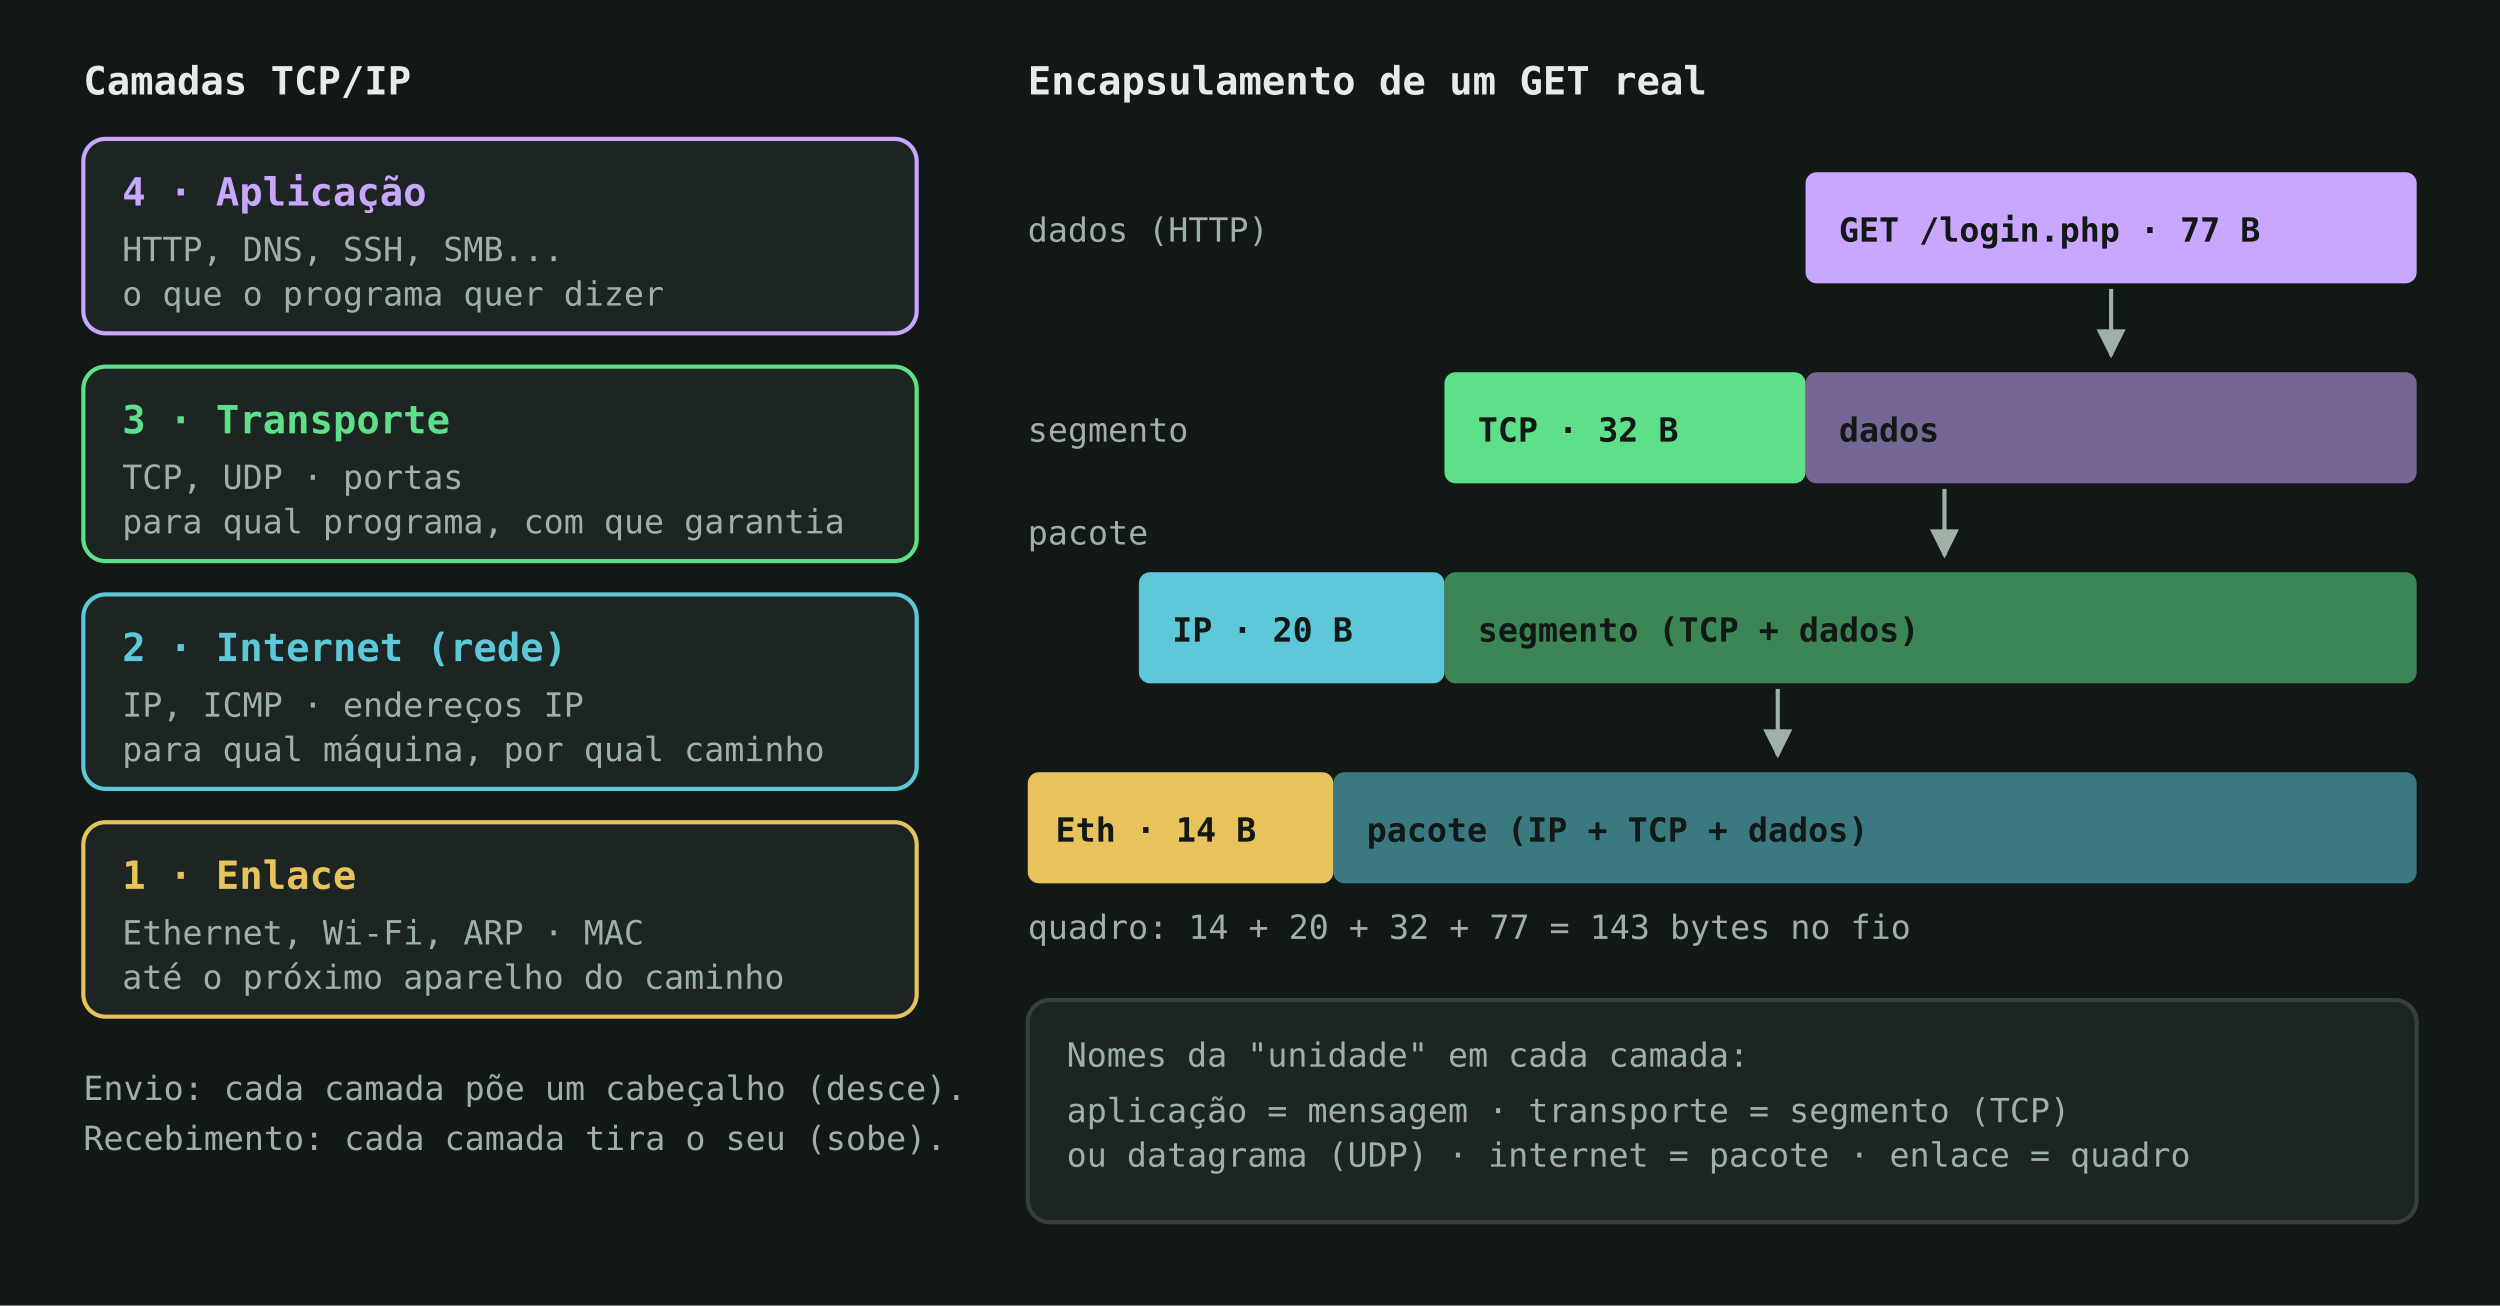
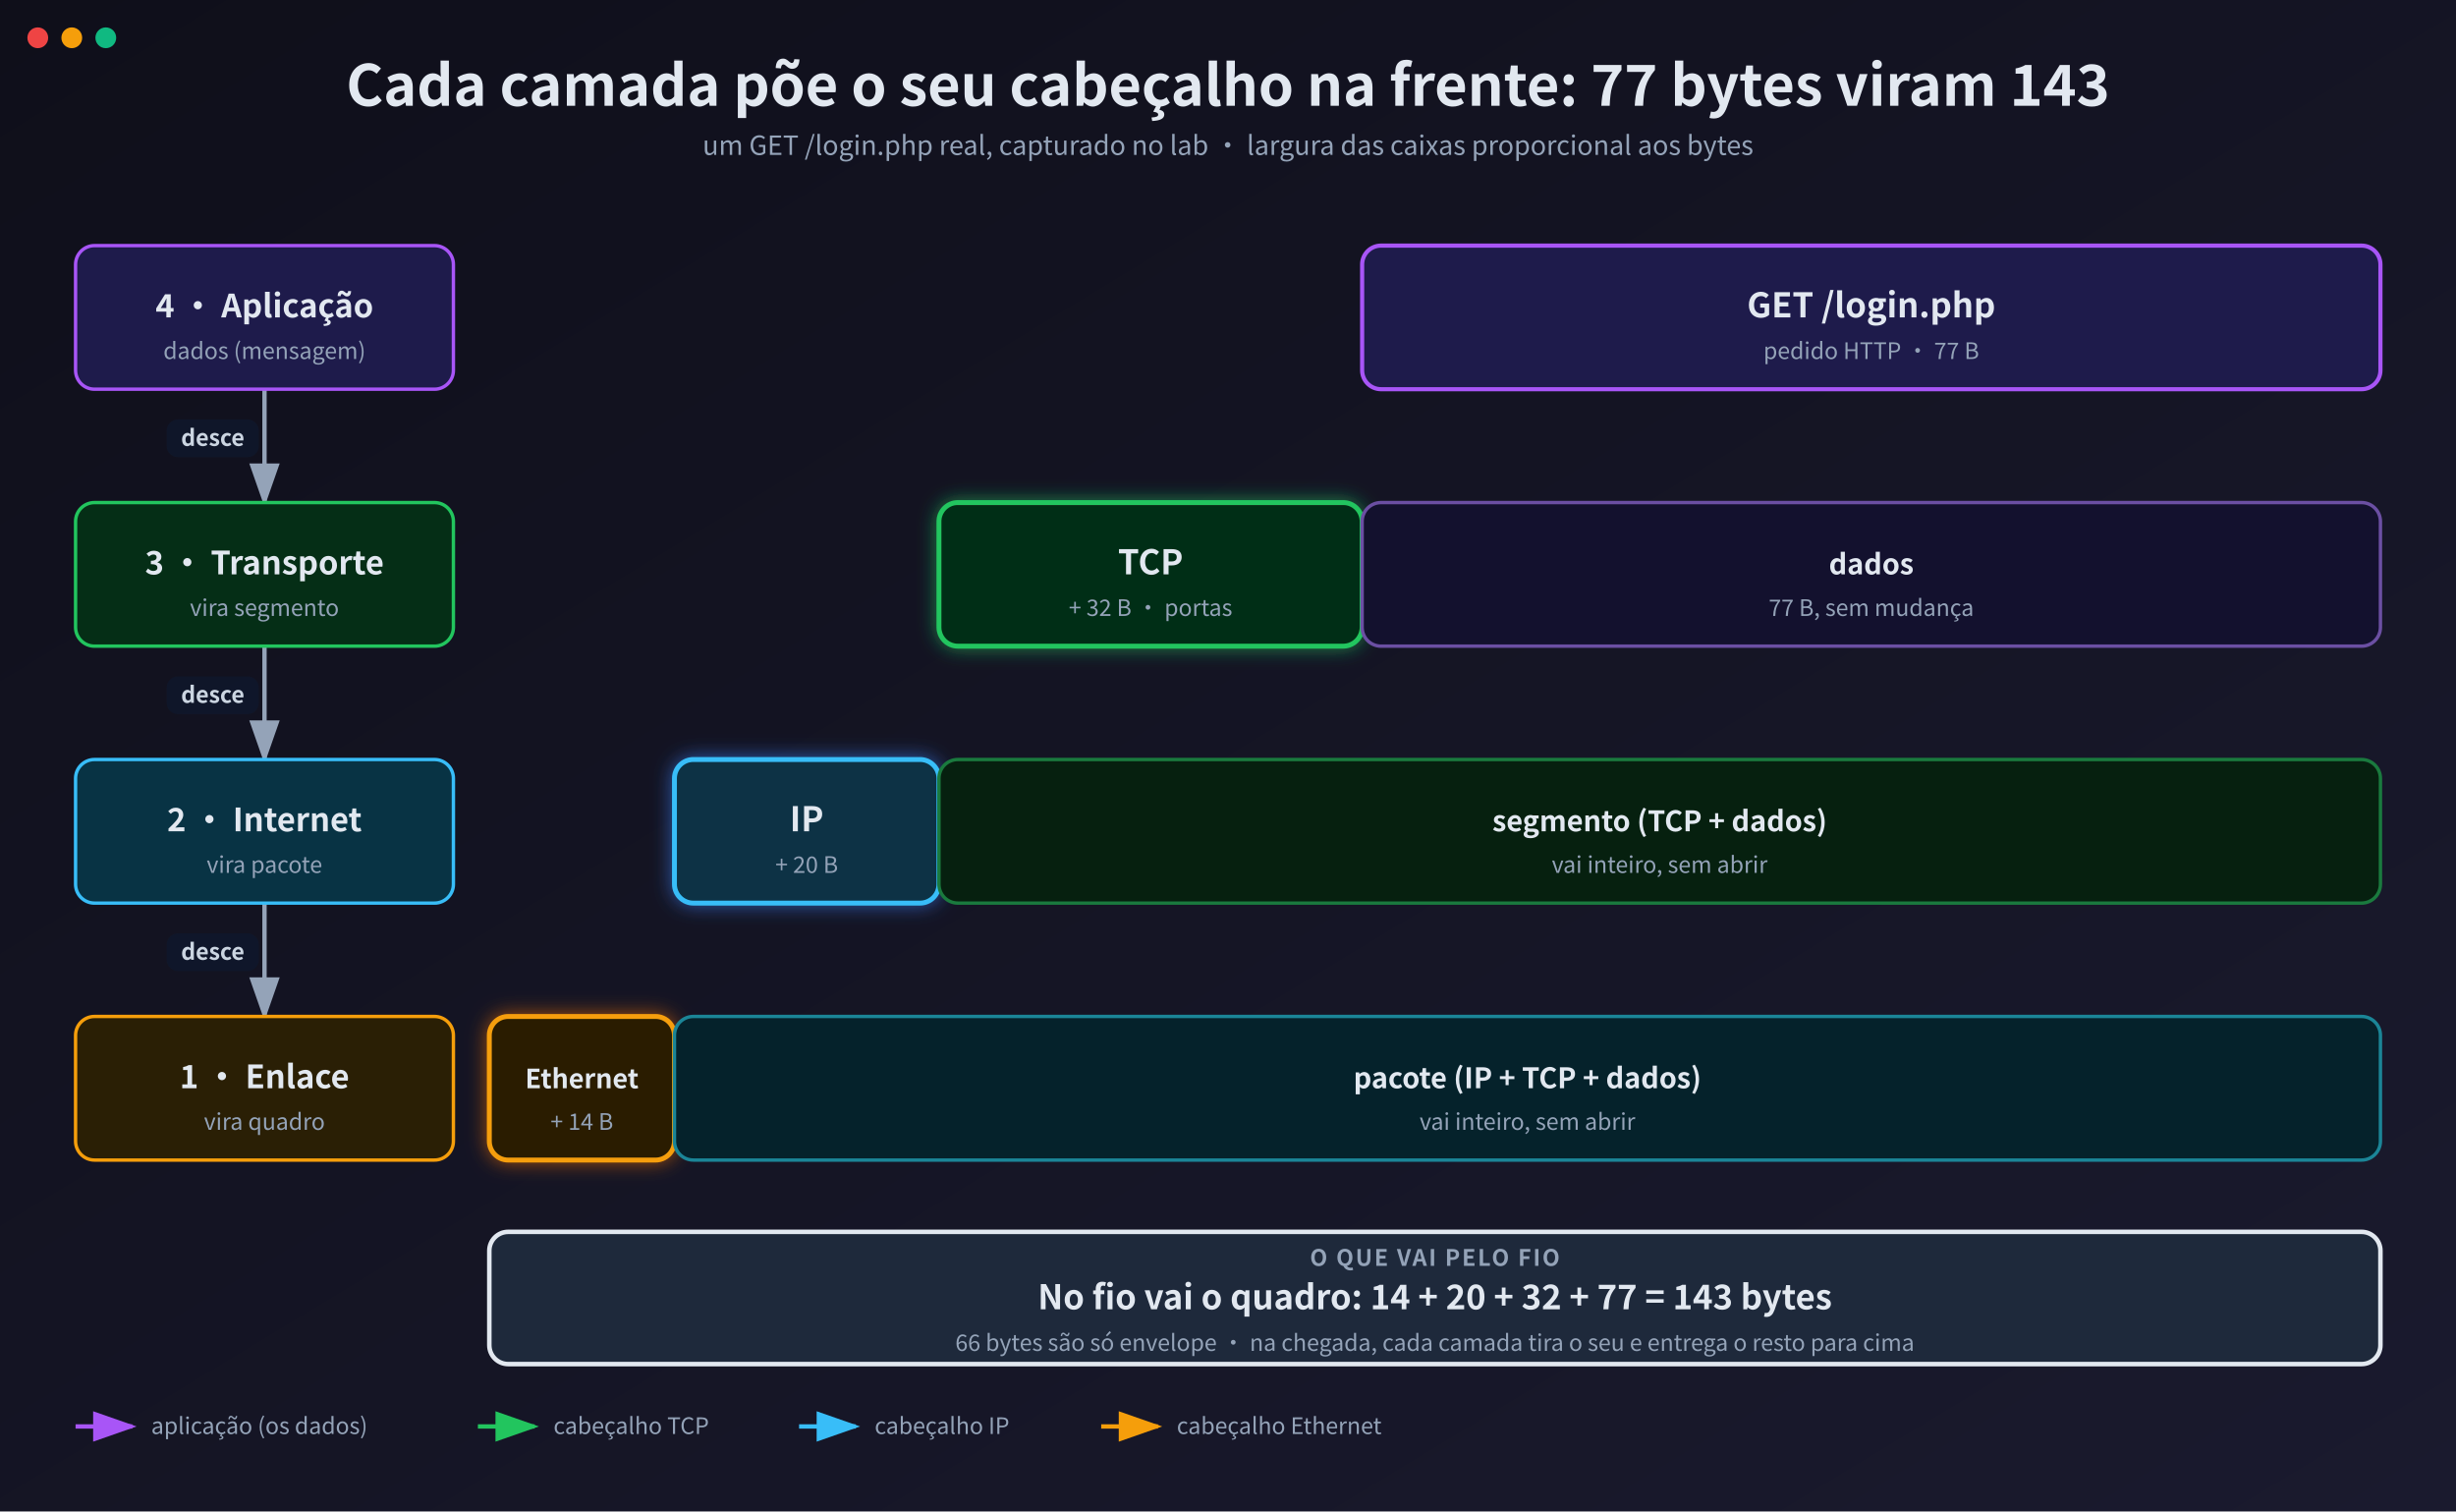
- <svg xmlns="http://www.w3.org/2000/svg" viewBox="0 0 900 470" role="img" aria-labelledby="t d">
-   <style>
-     text { font-family: ui-monospace, "DejaVu Sans Mono", Menlo, Consolas, monospace; fill: #e6ede8; }
-     .t { font-size: 14px; font-weight: 700; }
-     .s { font-size: 12px; fill: #9fb0a6; }
-     .x { font-size: 12px; font-weight: 700; fill: #121815; }
-     .box { fill: #1c2521; stroke: #34413b; stroke-width: 1.5; }
-   </style>
+ <svg xmlns="http://www.w3.org/2000/svg" viewBox="0 0 1300 800" width="1300" height="800" data-generator="fireworks-tech-graph" data-schema-version="1" data-text-metrics="heuristic-v1" data-style-id="2" data-visual-theme="Dark Terminal" data-diagram-type="architecture" data-motion-scene="" data-semantic-profile="generic" data-semantic-valid="true" data-quality-profile="standard" data-max-bends-per-edge="12" data-max-total-bends="100" data-max-route-stretch="5.0" data-max-bridged-crossings="8" data-min-node-gap="0.0" data-min-container-gutter="0.0" data-min-label-clearance="2.0" data-min-segment-length="0.0">
  <defs>
-     <marker id="a" viewBox="0 0 10 10" refX="9" refY="5" markerWidth="7" markerHeight="7" orient="auto">
-       <path d="M0 0 L10 5 L0 10 z" fill="#9fb0a6" />
+     <marker id="arrowA" markerWidth="10" markerHeight="7" refX="9" refY="3.5" orient="auto">
+       <polygon points="0 0, 10 3.5, 0 7" fill="#a855f7" />
    </marker>
+     <marker id="arrowB" markerWidth="10" markerHeight="7" refX="9" refY="3.5" orient="auto">
+       <polygon points="0 0, 10 3.5, 0 7" fill="#22c55e" />
+     </marker>
+     <marker id="arrowC" markerWidth="10" markerHeight="7" refX="9" refY="3.5" orient="auto">
+       <polygon points="0 0, 10 3.5, 0 7" fill="#38bdf8" />
+     </marker>
+     <marker id="arrowE" markerWidth="10" markerHeight="7" refX="9" refY="3.5" orient="auto">
+       <polygon points="0 0, 10 3.5, 0 7" fill="#fb7185" />
+     </marker>
+     <marker id="arrowF" markerWidth="10" markerHeight="7" refX="9" refY="3.5" orient="auto">
+       <polygon points="0 0, 10 3.5, 0 7" fill="#f59e0b" />
+     </marker>
+     <marker id="arrowG" markerWidth="10" markerHeight="7" refX="9" refY="3.5" orient="auto">
+       <polygon points="0 0, 10 3.5, 0 7" fill="#f97316" />
+     </marker>
+     <marker id="arrowH" markerWidth="10" markerHeight="7" refX="9" refY="3.5" orient="auto">
+       <polygon points="0 0, 10 3.5, 0 7" fill="#94a3b8" />
+     </marker>
+     <linearGradient id="terminalGradient" x1="0%" y1="0%" x2="100%" y2="100%">
+       <stop offset="0%" stop-color="#0f0f1a" />
+       <stop offset="100%" stop-color="#1a1a2e" />
+     </linearGradient>
+     <filter id="glowBlue" x="-30%" y="-30%" width="160%" height="160%">
+       <feDropShadow dx="0" dy="0" stdDeviation="5" flood-color="#3b82f6" flood-opacity="0.65" />
+     </filter>
+     <filter id="glowPurple" x="-30%" y="-30%" width="160%" height="160%">
+       <feDropShadow dx="0" dy="0" stdDeviation="5" flood-color="#a855f7" flood-opacity="0.72" />
+     </filter>
+     <filter id="glowGreen" x="-30%" y="-30%" width="160%" height="160%">
+       <feDropShadow dx="0" dy="0" stdDeviation="5" flood-color="#22c55e" flood-opacity="0.62" />
+     </filter>
+     <filter id="glowOrange" x="-30%" y="-30%" width="160%" height="160%">
+       <feDropShadow dx="0" dy="0" stdDeviation="5" flood-color="#f97316" flood-opacity="0.62" />
+     </filter>
+     <style>
+     text { font-family: 'SF Mono', 'Fira Code', Menlo, 'Noto Sans CJK SC', 'Microsoft YaHei', 'SimHei', monospace; }
+     .title { font-size: 30px; font-weight: 700; fill: #e2e8f0; }
+     .subtitle { font-size: 14px; font-weight: 500; fill: #94a3b8; }
+     .section { font-size: 13px; font-weight: 700; fill: #38bdf8; letter-spacing: 1.4px; }
+     .section-sub { font-size: 12px; font-weight: 500; fill: #94a3b8; }
+     .node-title { font-weight: 700; fill: #e2e8f0; }
+     .node-sub { font-weight: 500; fill: #94a3b8; }
+     .node-type { font-size: 12px; font-weight: 700; fill: #94a3b8; letter-spacing: 0.08em; }
+     .arrow-label { font-size: 12px; font-weight: 600; fill: #cbd5e1; }
+     .legend { font-size: 12px; font-weight: 500; fill: #94a3b8; }
+     .footnote { font-size: 12px; font-weight: 500; fill: #94a3b8; }
+     .metric-label { font-size: 8.5px; font-weight: 700; fill: #94a3b8; text-transform: uppercase; }
+     .metric-value { font-size: 9.5px; font-weight: 700; fill: #e2e8f0; }
+     </style>
  </defs>
-   <rect width="900" height="470" fill="#121815" />
-   <text class="t" x="30" y="34">Camadas TCP/IP</text>
-   <rect class="box" x="30" y="50" width="300" height="70" rx="8" style="stroke:#c9a6ff" />
-   <text class="t" x="44" y="74" style="fill:#c9a6ff">4 · Aplicação</text>
-   <text class="s" x="44" y="94">HTTP, DNS, SSH, SMB...</text>
-   <text class="s" x="44" y="110">o que o programa quer dizer</text>
-   <rect class="box" x="30" y="132" width="300" height="70" rx="8" style="stroke:#5ee08a" />
-   <text class="t" x="44" y="156" style="fill:#5ee08a">3 · Transporte</text>
-   <text class="s" x="44" y="176">TCP, UDP · portas</text>
-   <text class="s" x="44" y="192">para qual programa, com que garantia</text>
-   <rect class="box" x="30" y="214" width="300" height="70" rx="8" style="stroke:#5cc8d8" />
-   <text class="t" x="44" y="238" style="fill:#5cc8d8">2 · Internet (rede)</text>
-   <text class="s" x="44" y="258">IP, ICMP · endereços IP</text>
-   <text class="s" x="44" y="274">para qual máquina, por qual caminho</text>
-   <rect class="box" x="30" y="296" width="300" height="70" rx="8" style="stroke:#e8c25a" />
-   <text class="t" x="44" y="320" style="fill:#e8c25a">1 · Enlace</text>
-   <text class="s" x="44" y="340">Ethernet, Wi-Fi, ARP · MAC</text>
-   <text class="s" x="44" y="356">até o próximo aparelho do caminho</text>
-   <text class="s" x="30" y="396">Envio: cada camada põe um cabeçalho (desce).</text>
-   <text class="s" x="30" y="414">Recebimento: cada camada tira o seu (sobe).</text>
-   <text class="t" x="370" y="34">Encapsulamento de um GET real</text>
-   <rect x="650" y="62" width="220" height="40" rx="4" fill="#c9a6ff" />
-   <text class="x" x="662" y="87">GET /login.php · 77 B</text>
-   <text class="s" x="370" y="87">dados (HTTP)</text>
-   <line x1="760" y1="104" x2="760" y2="128" stroke="#9fb0a6" stroke-width="1.5" marker-end="url(#a)" />
-   <rect x="520" y="134" width="130" height="40" rx="4" fill="#5ee08a" />
-   <text class="x" x="532" y="159">TCP · 32 B</text>
-   <rect x="650" y="134" width="220" height="40" rx="4" fill="#c9a6ff" opacity="0.55" />
-   <text class="x" x="662" y="159">dados</text>
-   <text class="s" x="370" y="159">segmento</text>
-   <line x1="700" y1="176" x2="700" y2="200" stroke="#9fb0a6" stroke-width="1.5" marker-end="url(#a)" />
-   <rect x="410" y="206" width="110" height="40" rx="4" fill="#5cc8d8" />
-   <text class="x" x="422" y="231">IP · 20 B</text>
-   <rect x="520" y="206" width="350" height="40" rx="4" fill="#5ee08a" opacity="0.55" />
-   <text class="x" x="532" y="231">segmento (TCP + dados)</text>
-   <text class="s" x="370" y="196">pacote</text>
-   <line x1="640" y1="248" x2="640" y2="272" stroke="#9fb0a6" stroke-width="1.5" marker-end="url(#a)" />
-   <rect x="370" y="278" width="110" height="40" rx="4" fill="#e8c25a" />
-   <text class="x" x="380" y="303">Eth · 14 B</text>
-   <rect x="480" y="278" width="390" height="40" rx="4" fill="#5cc8d8" opacity="0.55" />
-   <text class="x" x="492" y="303">pacote (IP + TCP + dados)</text>
-   <text class="s" x="370" y="338">quadro: 14 + 20 + 32 + 77 = 143 bytes no fio</text>
-   <rect class="box" x="370" y="360" width="500" height="80" rx="8" />
-   <text class="s" x="384" y="384">Nomes da "unidade" em cada camada:</text>
-   <text class="s" x="384" y="404">aplicação = mensagem · transporte = segmento (TCP)</text>
-   <text class="s" x="384" y="420">ou datagrama (UDP) · internet = pacote · enlace = quadro</text>
+   <rect data-graph-role="background" width="1300.0" height="800.0" fill="url(#terminalGradient)" />
+   <circle cx="20.0" cy="20" r="5.5" fill="#ef4444" />
+   <circle cx="38.0" cy="20" r="5.5" fill="#f59e0b" />
+   <circle cx="56.0" cy="20" r="5.5" fill="#10b981" />
+   <text x="650.0" y="56" text-anchor="middle" class="title">Cada camada põe o seu cabeçalho na frente: 77 bytes viram 143</text>
+   <text x="650.0" y="82" text-anchor="middle" class="subtitle">um GET /login.php real, capturado no lab · largura das caixas proporcional aos bytes</text>
+   <path id="e43" data-graph-role="edge" data-edge-id="e43" data-source="l4" data-target="l3" data-edge-kind="flow" data-topic-id="" data-flow="" data-motion-role="" data-motion-stage="" data-motion-order="" data-protocol="" data-via="" data-critical-path-id="" data-critical-hop="" data-critical-hops="" data-critical="false" data-bends="0" data-route-stretch="1.0" data-bridges="" d="M 140,206 L 140,266" fill="none" stroke="#94a3b8" stroke-width="2.3" stroke-linecap="round" stroke-linejoin="round" marker-end="url(#arrowH)" />
+   <path id="e32" data-graph-role="edge" data-edge-id="e32" data-source="l3" data-target="l2" data-edge-kind="flow" data-topic-id="" data-flow="" data-motion-role="" data-motion-stage="" data-motion-order="" data-protocol="" data-via="" data-critical-path-id="" data-critical-hop="" data-critical-hops="" data-critical="false" data-bends="0" data-route-stretch="1.0" data-bridges="" d="M 140,342 L 140,402" fill="none" stroke="#94a3b8" stroke-width="2.3" stroke-linecap="round" stroke-linejoin="round" marker-end="url(#arrowH)" />
+   <path id="e21" data-graph-role="edge" data-edge-id="e21" data-source="l2" data-target="l1" data-edge-kind="flow" data-topic-id="" data-flow="" data-motion-role="" data-motion-stage="" data-motion-order="" data-protocol="" data-via="" data-critical-path-id="" data-critical-hop="" data-critical-hops="" data-critical="false" data-bends="0" data-route-stretch="1.0" data-bridges="" d="M 140,478 L 140,538" fill="none" stroke="#94a3b8" stroke-width="2.3" stroke-linecap="round" stroke-linejoin="round" marker-end="url(#arrowH)" />
+   <g id="node-l4" data-graph-role="node" data-node-id="l4" data-semantic-role="rect" data-motion-role="" data-motion-stage="" data-motion-order="" data-parent="" data-deployment-id="" data-topic-id="" data-span-id="" data-station-order="" data-status="" data-start-ms="" data-duration-ms="" data-parent-span="" data-graph-bounds="40,130,240,206">
+     <rect x="40.0" y="130.0" width="200.0" height="76.0" rx="10.0" fill="#1e1b4b" stroke="#a855f7" stroke-width="1.8" />
+     <text data-text-role="title" data-full-text="4 · Aplicação" data-text-max-width="176.0" x="140.0" y="168.0" text-anchor="middle" class="node-title" font-size="17.0">4 · Aplicação</text>
+     <text data-text-role="subtitle" data-full-text="dados (mensagem)" data-text-max-width="176.0" x="140.0" y="190.0" text-anchor="middle" class="node-sub" font-size="12">dados (mensagem)</text>
+   </g>
+   <g id="node-l3" data-graph-role="node" data-node-id="l3" data-semantic-role="rect" data-motion-role="" data-motion-stage="" data-motion-order="" data-parent="" data-deployment-id="" data-topic-id="" data-span-id="" data-station-order="" data-status="" data-start-ms="" data-duration-ms="" data-parent-span="" data-graph-bounds="40,266,240,342">
+     <rect x="40.0" y="266.0" width="200.0" height="76.0" rx="10.0" fill="#052e16" stroke="#22c55e" stroke-width="1.8" />
+     <text data-text-role="title" data-full-text="3 · Transporte" data-text-max-width="176.0" x="140.0" y="304.0" text-anchor="middle" class="node-title" font-size="17.0">3 · Transporte</text>
+     <text data-text-role="subtitle" data-full-text="vira segmento" data-text-max-width="176.0" x="140.0" y="326.0" text-anchor="middle" class="node-sub" font-size="12">vira segmento</text>
+   </g>
+   <g id="node-l2" data-graph-role="node" data-node-id="l2" data-semantic-role="rect" data-motion-role="" data-motion-stage="" data-motion-order="" data-parent="" data-deployment-id="" data-topic-id="" data-span-id="" data-station-order="" data-status="" data-start-ms="" data-duration-ms="" data-parent-span="" data-graph-bounds="40,402,240,478">
+     <rect x="40.0" y="402.0" width="200.0" height="76.0" rx="10.0" fill="#083344" stroke="#38bdf8" stroke-width="1.8" />
+     <text data-text-role="title" data-full-text="2 · Internet" data-text-max-width="176.0" x="140.0" y="440.0" text-anchor="middle" class="node-title" font-size="17.0">2 · Internet</text>
+     <text data-text-role="subtitle" data-full-text="vira pacote" data-text-max-width="176.0" x="140.0" y="462.0" text-anchor="middle" class="node-sub" font-size="12">vira pacote</text>
+   </g>
+   <g id="node-l1" data-graph-role="node" data-node-id="l1" data-semantic-role="rect" data-motion-role="" data-motion-stage="" data-motion-order="" data-parent="" data-deployment-id="" data-topic-id="" data-span-id="" data-station-order="" data-status="" data-start-ms="" data-duration-ms="" data-parent-span="" data-graph-bounds="40,538,240,614">
+     <rect x="40.0" y="538.0" width="200.0" height="76.0" rx="10.0" fill="#2a1f05" stroke="#f59e0b" stroke-width="1.8" />
+     <text data-text-role="title" data-full-text="1 · Enlace" data-text-max-width="176.0" x="140.0" y="576.0" text-anchor="middle" class="node-title" font-size="17.0">1 · Enlace</text>
+     <text data-text-role="subtitle" data-full-text="vira quadro" data-text-max-width="176.0" x="140.0" y="598.0" text-anchor="middle" class="node-sub" font-size="12">vira quadro</text>
+   </g>
+   <g id="node-d4" data-graph-role="node" data-node-id="d4" data-semantic-role="rect" data-motion-role="" data-motion-stage="" data-motion-order="" data-parent="" data-deployment-id="" data-topic-id="" data-span-id="" data-station-order="" data-status="" data-start-ms="" data-duration-ms="" data-parent-span="" data-graph-bounds="721,130,1260,206">
+     <rect x="721.0" y="130.0" width="539.0" height="76.0" rx="10.0" fill="#1e1b4b" stroke="#a855f7" stroke-width="2.2" />
+     <text data-text-role="title" data-full-text="GET /login.php" data-text-max-width="515.0" x="990.5" y="168.0" text-anchor="middle" class="node-title" font-size="18.0">GET /login.php</text>
+     <text data-text-role="subtitle" data-full-text="pedido HTTP · 77 B" data-text-max-width="515.0" x="990.5" y="190.0" text-anchor="middle" class="node-sub" font-size="12">pedido HTTP · 77 B</text>
+   </g>
+   <g id="node-h3" data-graph-role="node" data-node-id="h3" data-semantic-role="rect" data-motion-role="" data-motion-stage="" data-motion-order="" data-parent="" data-deployment-id="" data-topic-id="" data-span-id="" data-station-order="" data-status="" data-start-ms="" data-duration-ms="" data-parent-span="" data-graph-bounds="497,266,721,342">
+     <rect x="497.0" y="266.0" width="224.0" height="76.0" rx="10.0" fill="#052e16" stroke="#22c55e" stroke-width="2.6" filter="url(#glowGreen)" />
+     <text data-text-role="title" data-full-text="TCP" data-text-max-width="200.0" x="609.0" y="304.0" text-anchor="middle" class="node-title" font-size="18.0">TCP</text>
+     <text data-text-role="subtitle" data-full-text="+ 32 B · portas" data-text-max-width="200.0" x="609.0" y="326.0" text-anchor="middle" class="node-sub" font-size="12">+ 32 B · portas</text>
+   </g>
+   <g id="node-d3" data-graph-role="node" data-node-id="d3" data-semantic-role="rect" data-motion-role="" data-motion-stage="" data-motion-order="" data-parent="" data-deployment-id="" data-topic-id="" data-span-id="" data-station-order="" data-status="" data-start-ms="" data-duration-ms="" data-parent-span="" data-graph-bounds="721,266,1260,342">
+     <rect x="721.0" y="266.0" width="539.0" height="76.0" rx="10.0" fill="#13112e" stroke="#6b4fa3" stroke-width="1.8" />
+     <text data-text-role="title" data-full-text="dados" data-text-max-width="515.0" x="990.5" y="304.0" text-anchor="middle" class="node-title" font-size="15.0">dados</text>
+     <text data-text-role="subtitle" data-full-text="77 B, sem mudança" data-text-max-width="515.0" x="990.5" y="326.0" text-anchor="middle" class="node-sub" font-size="12">77 B, sem mudança</text>
+   </g>
+   <g id="node-h2" data-graph-role="node" data-node-id="h2" data-semantic-role="rect" data-motion-role="" data-motion-stage="" data-motion-order="" data-parent="" data-deployment-id="" data-topic-id="" data-span-id="" data-station-order="" data-status="" data-start-ms="" data-duration-ms="" data-parent-span="" data-graph-bounds="357,402,497,478">
+     <rect x="357.0" y="402.0" width="140.0" height="76.0" rx="10.0" fill="#083344" stroke="#38bdf8" stroke-width="2.6" filter="url(#glowBlue)" />
+     <text data-text-role="title" data-full-text="IP" data-text-max-width="116.0" x="427.0" y="440.0" text-anchor="middle" class="node-title" font-size="18.0">IP</text>
+     <text data-text-role="subtitle" data-full-text="+ 20 B" data-text-max-width="116.0" x="427.0" y="462.0" text-anchor="middle" class="node-sub" font-size="12">+ 20 B</text>
+   </g>
+   <g id="node-d2" data-graph-role="node" data-node-id="d2" data-semantic-role="rect" data-motion-role="" data-motion-stage="" data-motion-order="" data-parent="" data-deployment-id="" data-topic-id="" data-span-id="" data-station-order="" data-status="" data-start-ms="" data-duration-ms="" data-parent-span="" data-graph-bounds="497,402,1260,478">
+     <rect x="497.0" y="402.0" width="763.0" height="76.0" rx="10.0" fill="#06200f" stroke="#1a7a3e" stroke-width="1.8" />
+     <text data-text-role="title" data-full-text="segmento (TCP + dados)" data-text-max-width="739.0" x="878.5" y="440.0" text-anchor="middle" class="node-title" font-size="15.0">segmento (TCP + dados)</text>
+     <text data-text-role="subtitle" data-full-text="vai inteiro, sem abrir" data-text-max-width="739.0" x="878.5" y="462.0" text-anchor="middle" class="node-sub" font-size="12">vai inteiro, sem abrir</text>
+   </g>
+   <g id="node-h1" data-graph-role="node" data-node-id="h1" data-semantic-role="rect" data-motion-role="" data-motion-stage="" data-motion-order="" data-parent="" data-deployment-id="" data-topic-id="" data-span-id="" data-station-order="" data-status="" data-start-ms="" data-duration-ms="" data-parent-span="" data-graph-bounds="259,538,357,614">
+     <rect x="259.0" y="538.0" width="98.0" height="76.0" rx="10.0" fill="#2a1f05" stroke="#f59e0b" stroke-width="2.6" filter="url(#glowOrange)" />
+     <text data-text-role="title" data-full-text="Ethernet" data-text-max-width="74.0" x="308.0" y="576.0" text-anchor="middle" class="node-title" font-size="14.0">Ethernet</text>
+     <text data-text-role="subtitle" data-full-text="+ 14 B" data-text-max-width="74.0" x="308.0" y="598.0" text-anchor="middle" class="node-sub" font-size="12">+ 14 B</text>
+   </g>
+   <g id="node-d1" data-graph-role="node" data-node-id="d1" data-semantic-role="rect" data-motion-role="" data-motion-stage="" data-motion-order="" data-parent="" data-deployment-id="" data-topic-id="" data-span-id="" data-station-order="" data-status="" data-start-ms="" data-duration-ms="" data-parent-span="" data-graph-bounds="357,538,1260,614">
+     <rect x="357.0" y="538.0" width="903.0" height="76.0" rx="10.0" fill="#05222b" stroke="#1b8597" stroke-width="1.8" />
+     <text data-text-role="title" data-full-text="pacote (IP + TCP + dados)" data-text-max-width="879.0" x="808.5" y="576.0" text-anchor="middle" class="node-title" font-size="15.0">pacote (IP + TCP + dados)</text>
+     <text data-text-role="subtitle" data-full-text="vai inteiro, sem abrir" data-text-max-width="879.0" x="808.5" y="598.0" text-anchor="middle" class="node-sub" font-size="12">vai inteiro, sem abrir</text>
+   </g>
+   <g id="node-fio" data-graph-role="node" data-node-id="fio" data-semantic-role="rect" data-motion-role="" data-motion-stage="" data-motion-order="" data-parent="" data-deployment-id="" data-topic-id="" data-span-id="" data-station-order="" data-status="" data-start-ms="" data-duration-ms="" data-parent-span="" data-graph-bounds="259,652,1260,722">
+     <rect x="259.0" y="652.0" width="1001.0" height="70.0" rx="10.0" fill="#1e293b" stroke="#e2e8f0" stroke-width="2.4" />
+     <text x="759.5" y="670.0" text-anchor="middle" class="node-type">O QUE VAI PELO FIO</text>
+     <text data-text-role="title" data-full-text="No fio vai o quadro: 14 + 20 + 32 + 77 = 143 bytes" data-text-max-width="977.0" x="759.5" y="693.0" text-anchor="middle" class="node-title" font-size="18.0">No fio vai o quadro: 14 + 20 + 32 + 77 = 143 bytes</text>
+     <text data-text-role="subtitle" data-full-text="66 bytes são só envelope · na chegada, cada camada tira o seu e entrega o resto para cima" data-text-max-width="977.0" x="759.5" y="715.0" text-anchor="middle" class="node-sub" font-size="12">66 bytes são só envelope · na chegada, cada camada tira o seu e entrega o resto para cima</text>
+   </g>
+   <g id="e43-label" data-graph-role="label" data-owner="e43" data-graph-bounds="88.2,222,137,242">
+     <rect x="88.2" y="222.0" width="48.8" height="20" rx="6" fill="#0f172a" opacity="0.92" />
+     <text x="112.6" y="236.0" text-anchor="middle" class="arrow-label">desce</text>
+   </g>
+   <g id="e32-label" data-graph-role="label" data-owner="e32" data-graph-bounds="88.2,358,137,378">
+     <rect x="88.2" y="358.0" width="48.8" height="20" rx="6" fill="#0f172a" opacity="0.92" />
+     <text x="112.6" y="372.0" text-anchor="middle" class="arrow-label">desce</text>
+   </g>
+   <g id="e21-label" data-graph-role="label" data-owner="e21" data-graph-bounds="88.2,494,137,514">
+     <rect x="88.2" y="494.0" width="48.8" height="20" rx="6" fill="#0f172a" opacity="0.92" />
+     <text x="112.6" y="508.0" text-anchor="middle" class="arrow-label">desce</text>
+   </g>
+   <g id="legend" data-graph-role="legend">
+     <rect id="legend-zone" data-graph-role="reserved" data-reserved-kind="legend" x="30" y="741" width="732.4" height="46" rx="10" fill="none" stroke="none" />
+     <line data-graph-role="decoration" x1="40.0" y1="755.0" x2="70.0" y2="755.0" stroke="#a855f7" stroke-width="2.3" marker-end="url(#arrowA)" />
+     <text data-graph-role="decoration" x="80.0" y="759.0" class="legend">aplicação (os dados)    </text>
+     <line data-graph-role="decoration" x1="252.96" y1="755.0" x2="282.96" y2="755.0" stroke="#22c55e" stroke-width="2.3" marker-end="url(#arrowB)" />
+     <text data-graph-role="decoration" x="292.96" y="759.0" class="legend">cabeçalho TCP    </text>
+     <line data-graph-role="decoration" x1="422.96" y1="755.0" x2="452.96" y2="755.0" stroke="#38bdf8" stroke-width="2.3" marker-end="url(#arrowC)" />
+     <text data-graph-role="decoration" x="462.96" y="759.0" class="legend">cabeçalho IP    </text>
+     <line data-graph-role="decoration" x1="582.88" y1="755.0" x2="612.88" y2="755.0" stroke="#f59e0b" stroke-width="2.3" marker-end="url(#arrowF)" />
+     <text data-graph-role="decoration" x="622.88" y="759.0" class="legend">cabeçalho Ethernet</text>
+   </g>
</svg>
